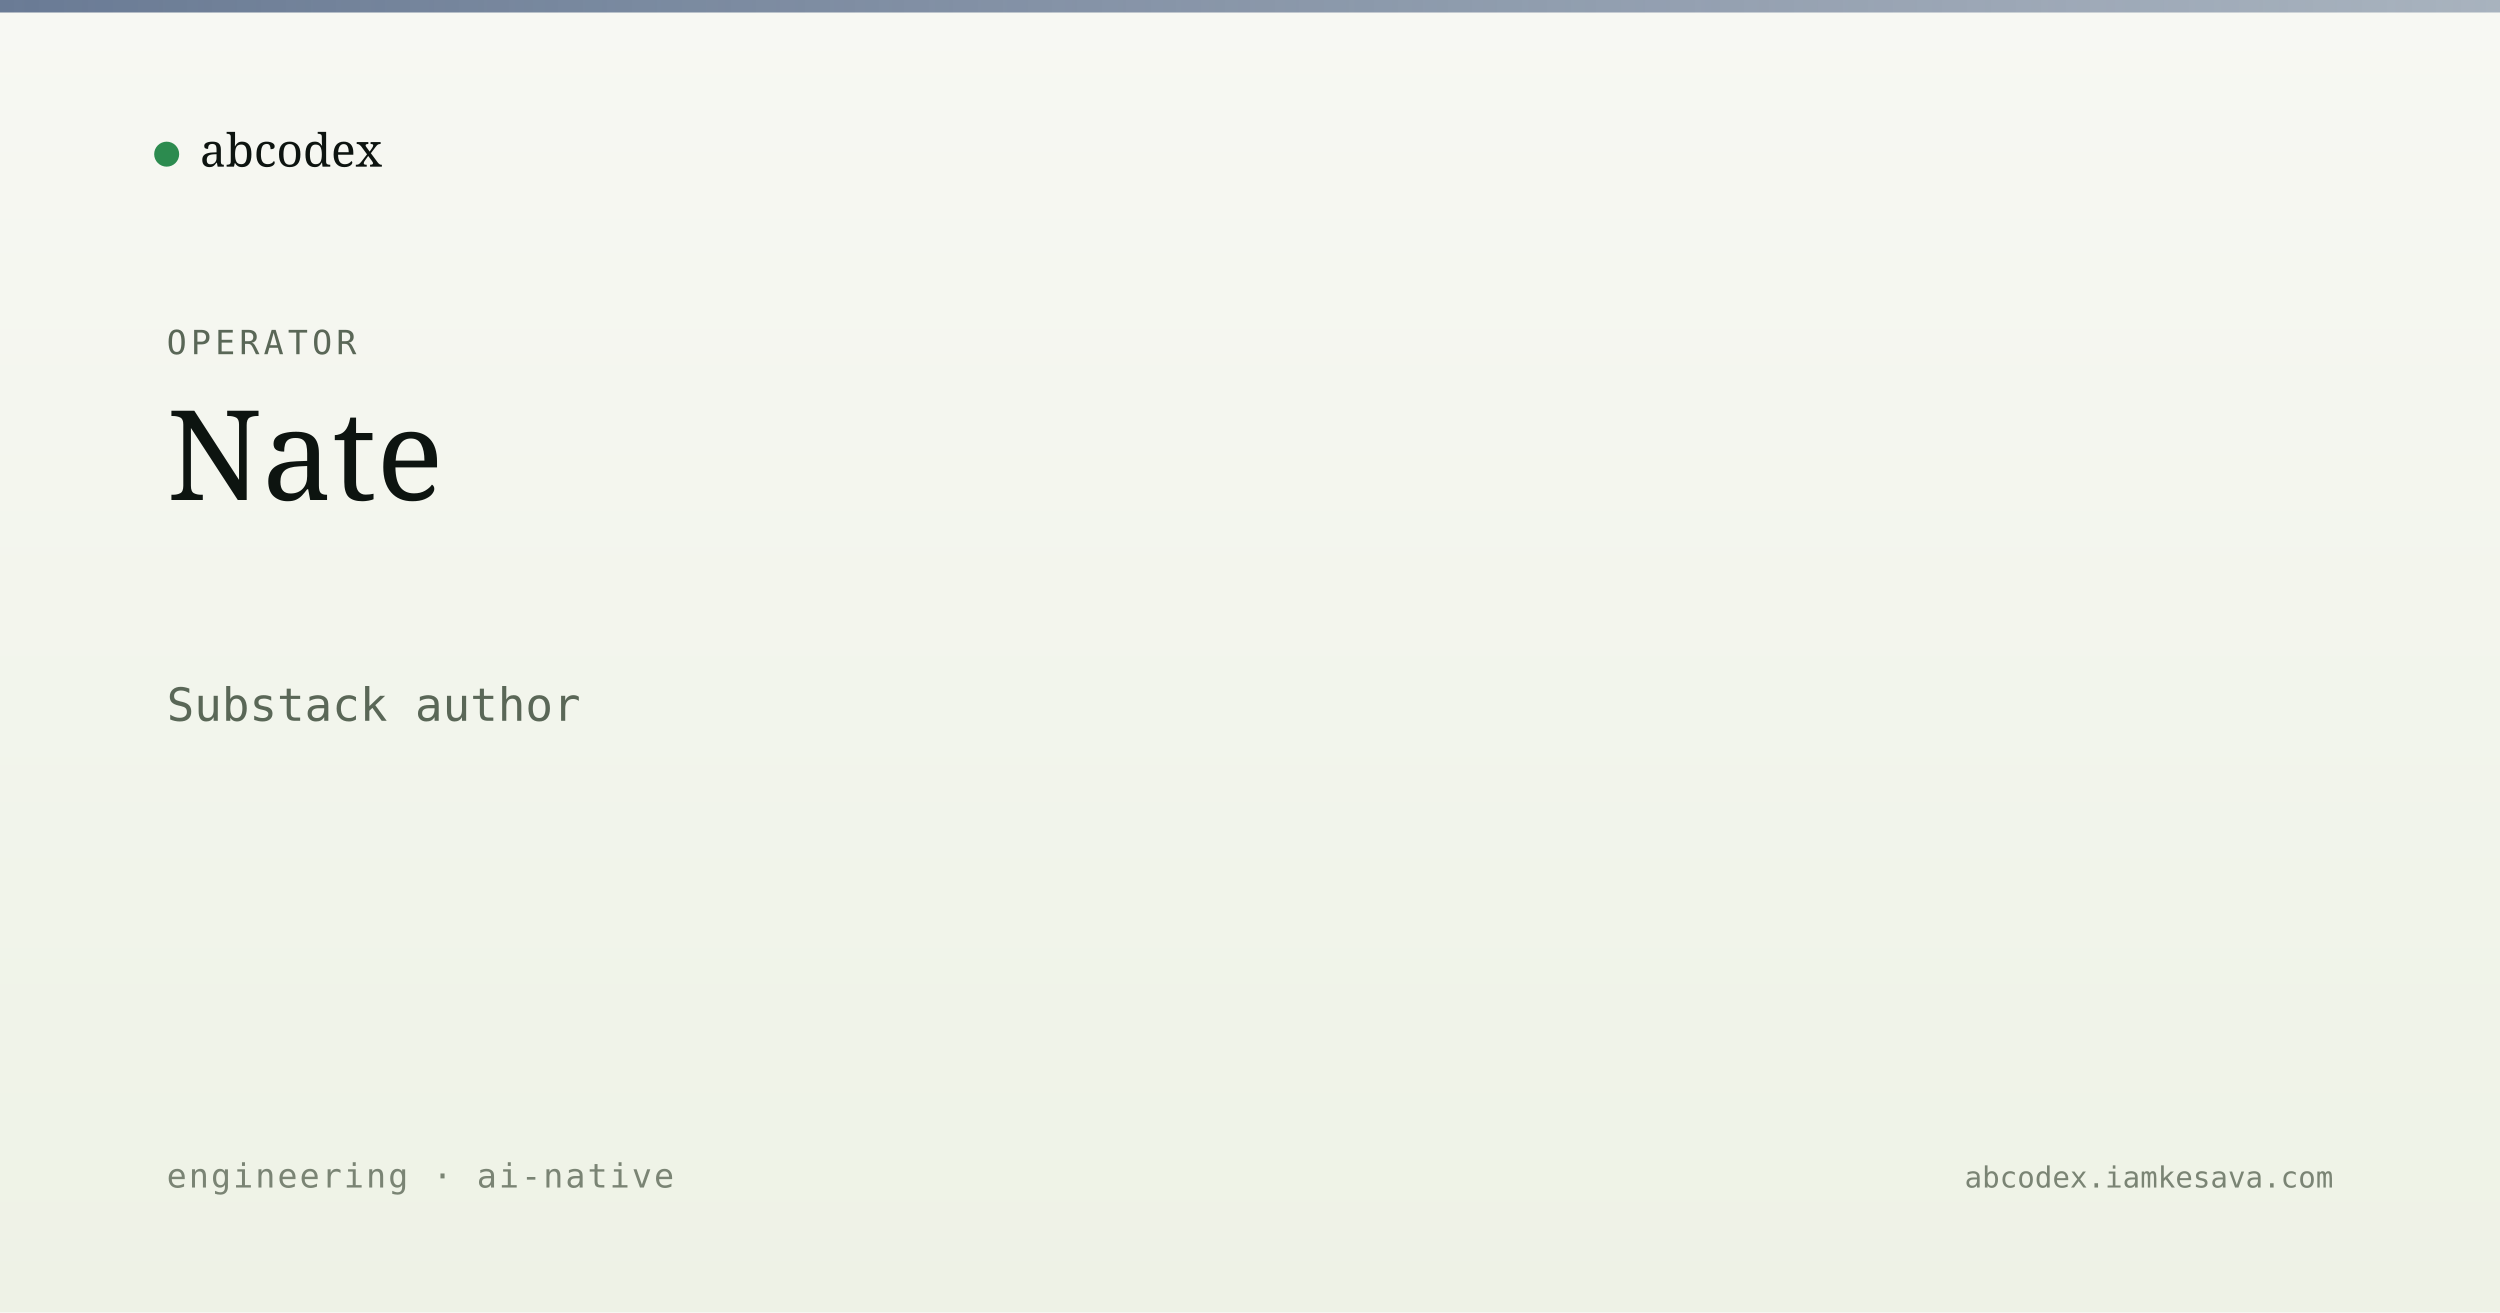
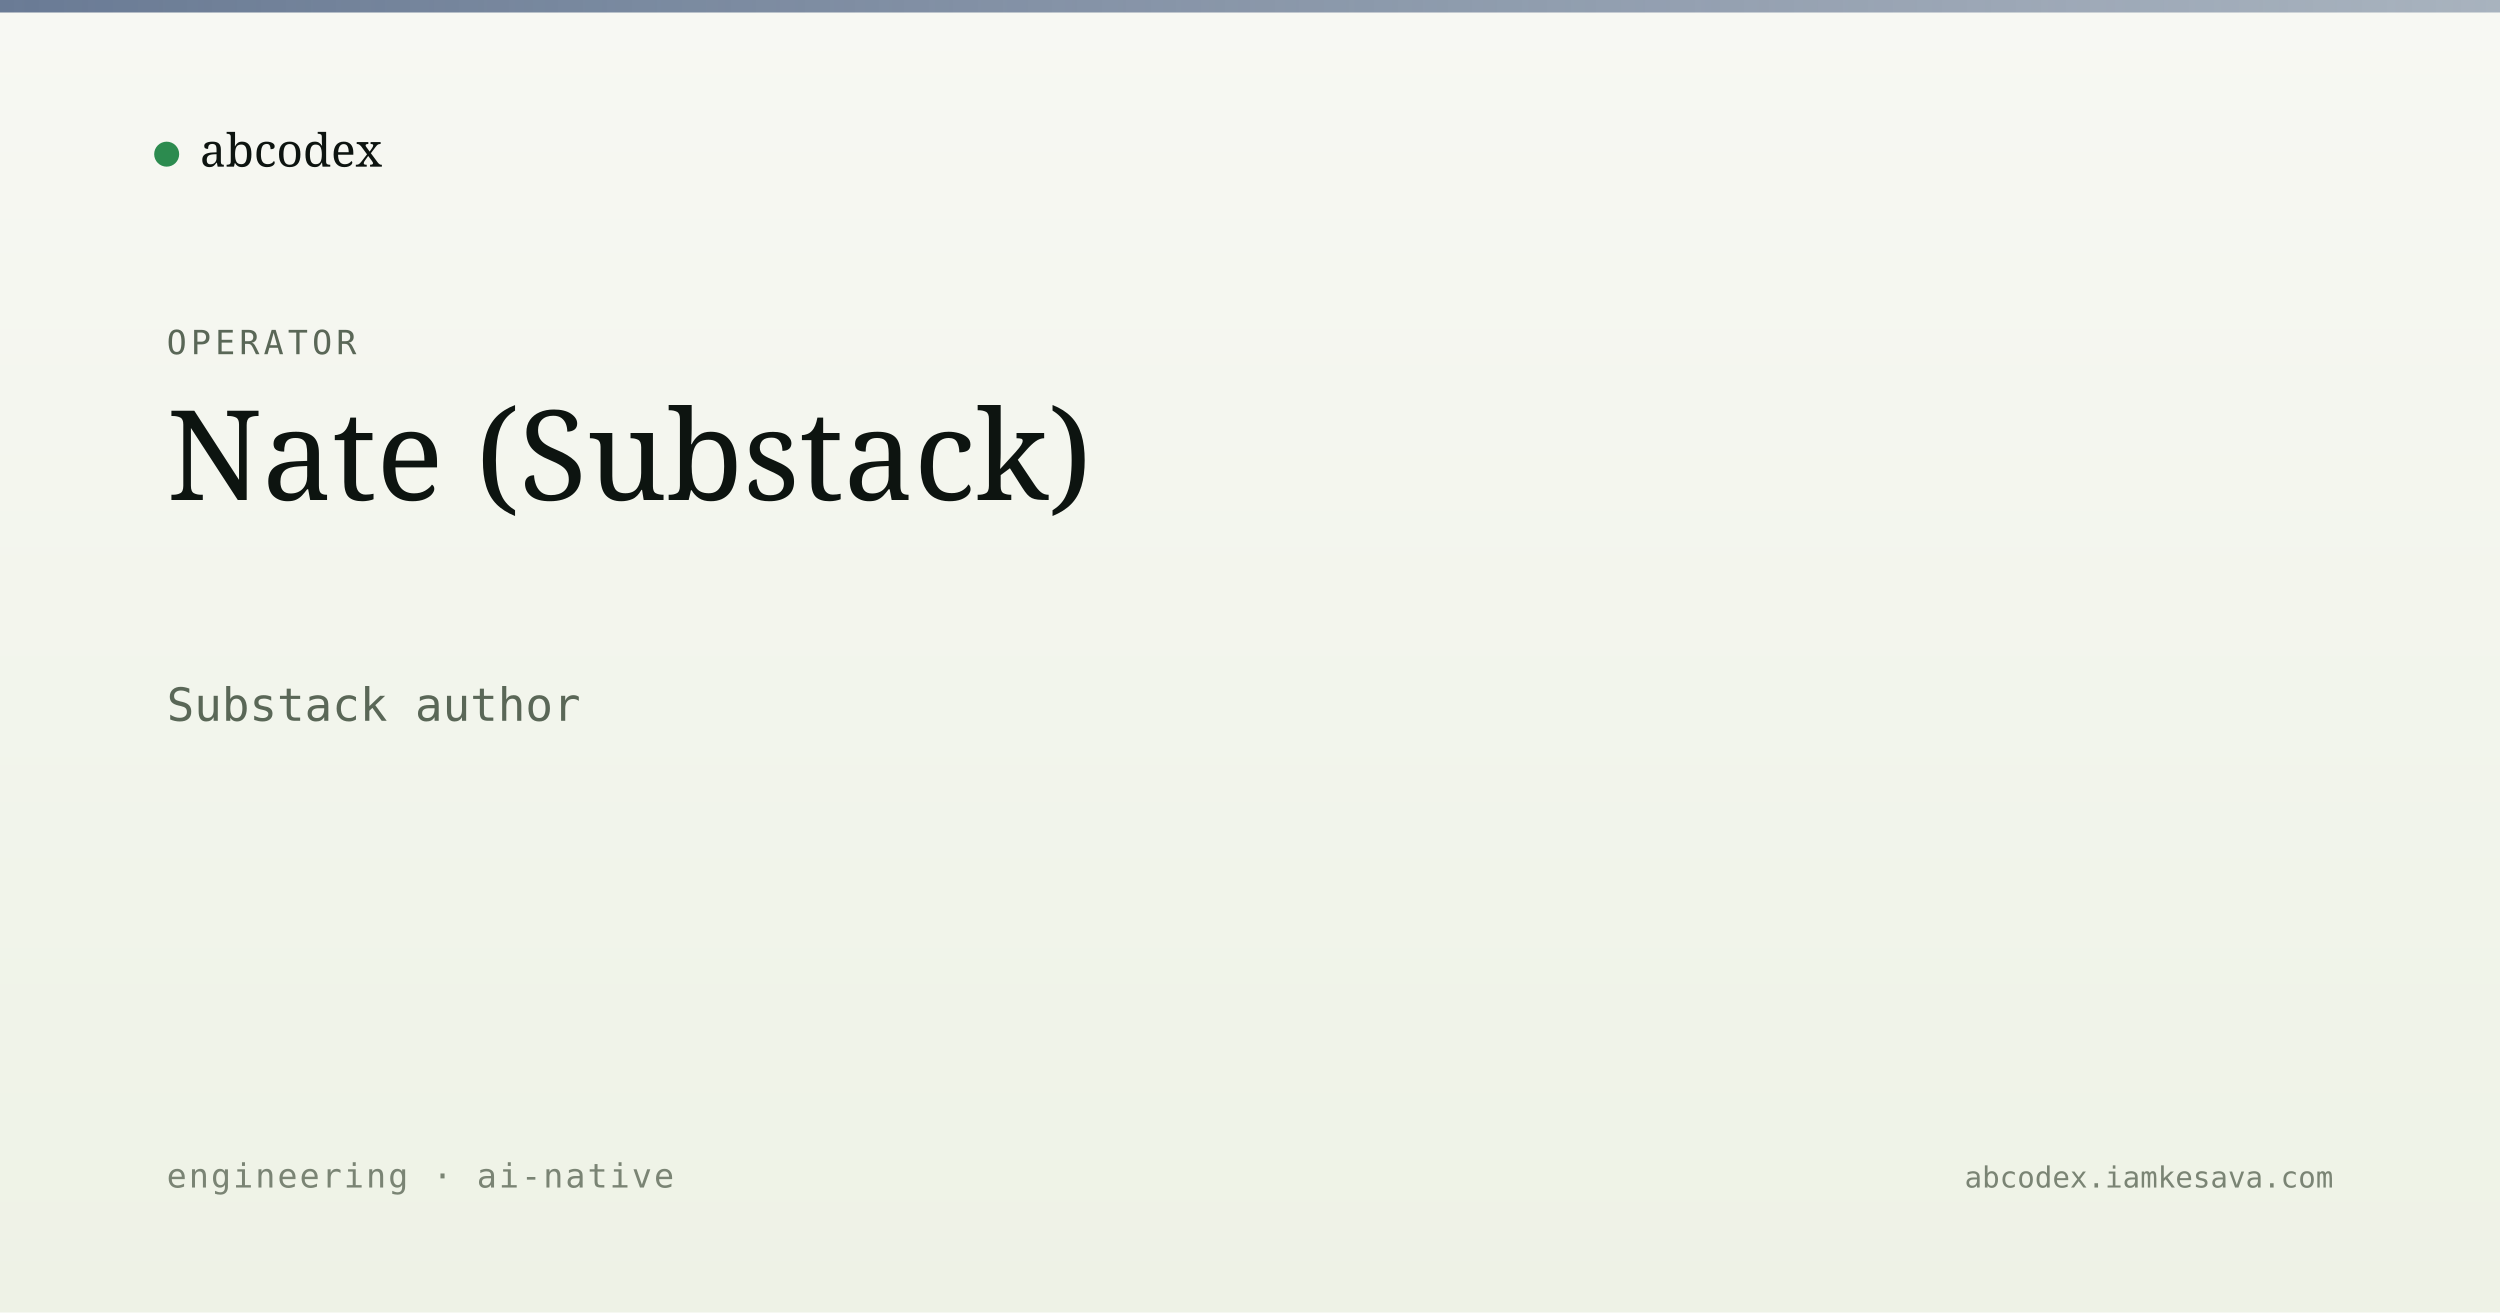
<svg xmlns="http://www.w3.org/2000/svg" viewBox="0 0 1200 630" width="1200" height="630">
  <defs>
    <linearGradient id="bg" x1="0" y1="0" x2="0" y2="1">
      <stop offset="0" stop-color="#f7f8f3" />
      <stop offset="1" stop-color="#eef2e6" />
    </linearGradient>
    <linearGradient id="band" x1="0" y1="0" x2="1" y2="0">
      <stop offset="0" stop-color="#5a6d8a" stop-opacity="0.9" />
      <stop offset="1" stop-color="#5a6d8a" stop-opacity="0.5" />
    </linearGradient>
  </defs>
  <rect width="1200" height="630" fill="url(#bg)" />
  <rect x="0" y="0" width="1200" height="6" fill="url(#band)" />
  <g transform="translate(80, 60)">
    <circle cx="0" cy="14" r="6" fill="#2c8b4f" />
    <text x="16" y="20" font-family="Newsreader, serif" font-size="22" fill="#0d1410">abcodex</text>
  </g>
  <text x="80" y="170" font-family="JetBrains Mono, monospace" font-size="16" fill="#5a6757" letter-spacing="2">OPERATOR</text>
-   <text x="80" y="240" font-family="Newsreader, serif" font-size="60" font-weight="500" fill="#0d1410">Nate</text>
+   <text x="80" y="240" font-family="Newsreader, serif" font-size="60" font-weight="500" fill="#0d1410">Nate (Substack)</text>
  <text x="80" y="346" font-family="JetBrains Mono, monospace" font-size="22" fill="#5a6757">Substack author</text>
  <text x="80" y="570" font-family="JetBrains Mono, monospace" font-size="16" fill="#7a8474" letter-spacing="1">engineering · ai-native</text>
  <text x="1120" y="570" text-anchor="end" font-family="JetBrains Mono, monospace" font-size="14" fill="#7a8474">abcodex.iamkesava.com</text>
</svg>
